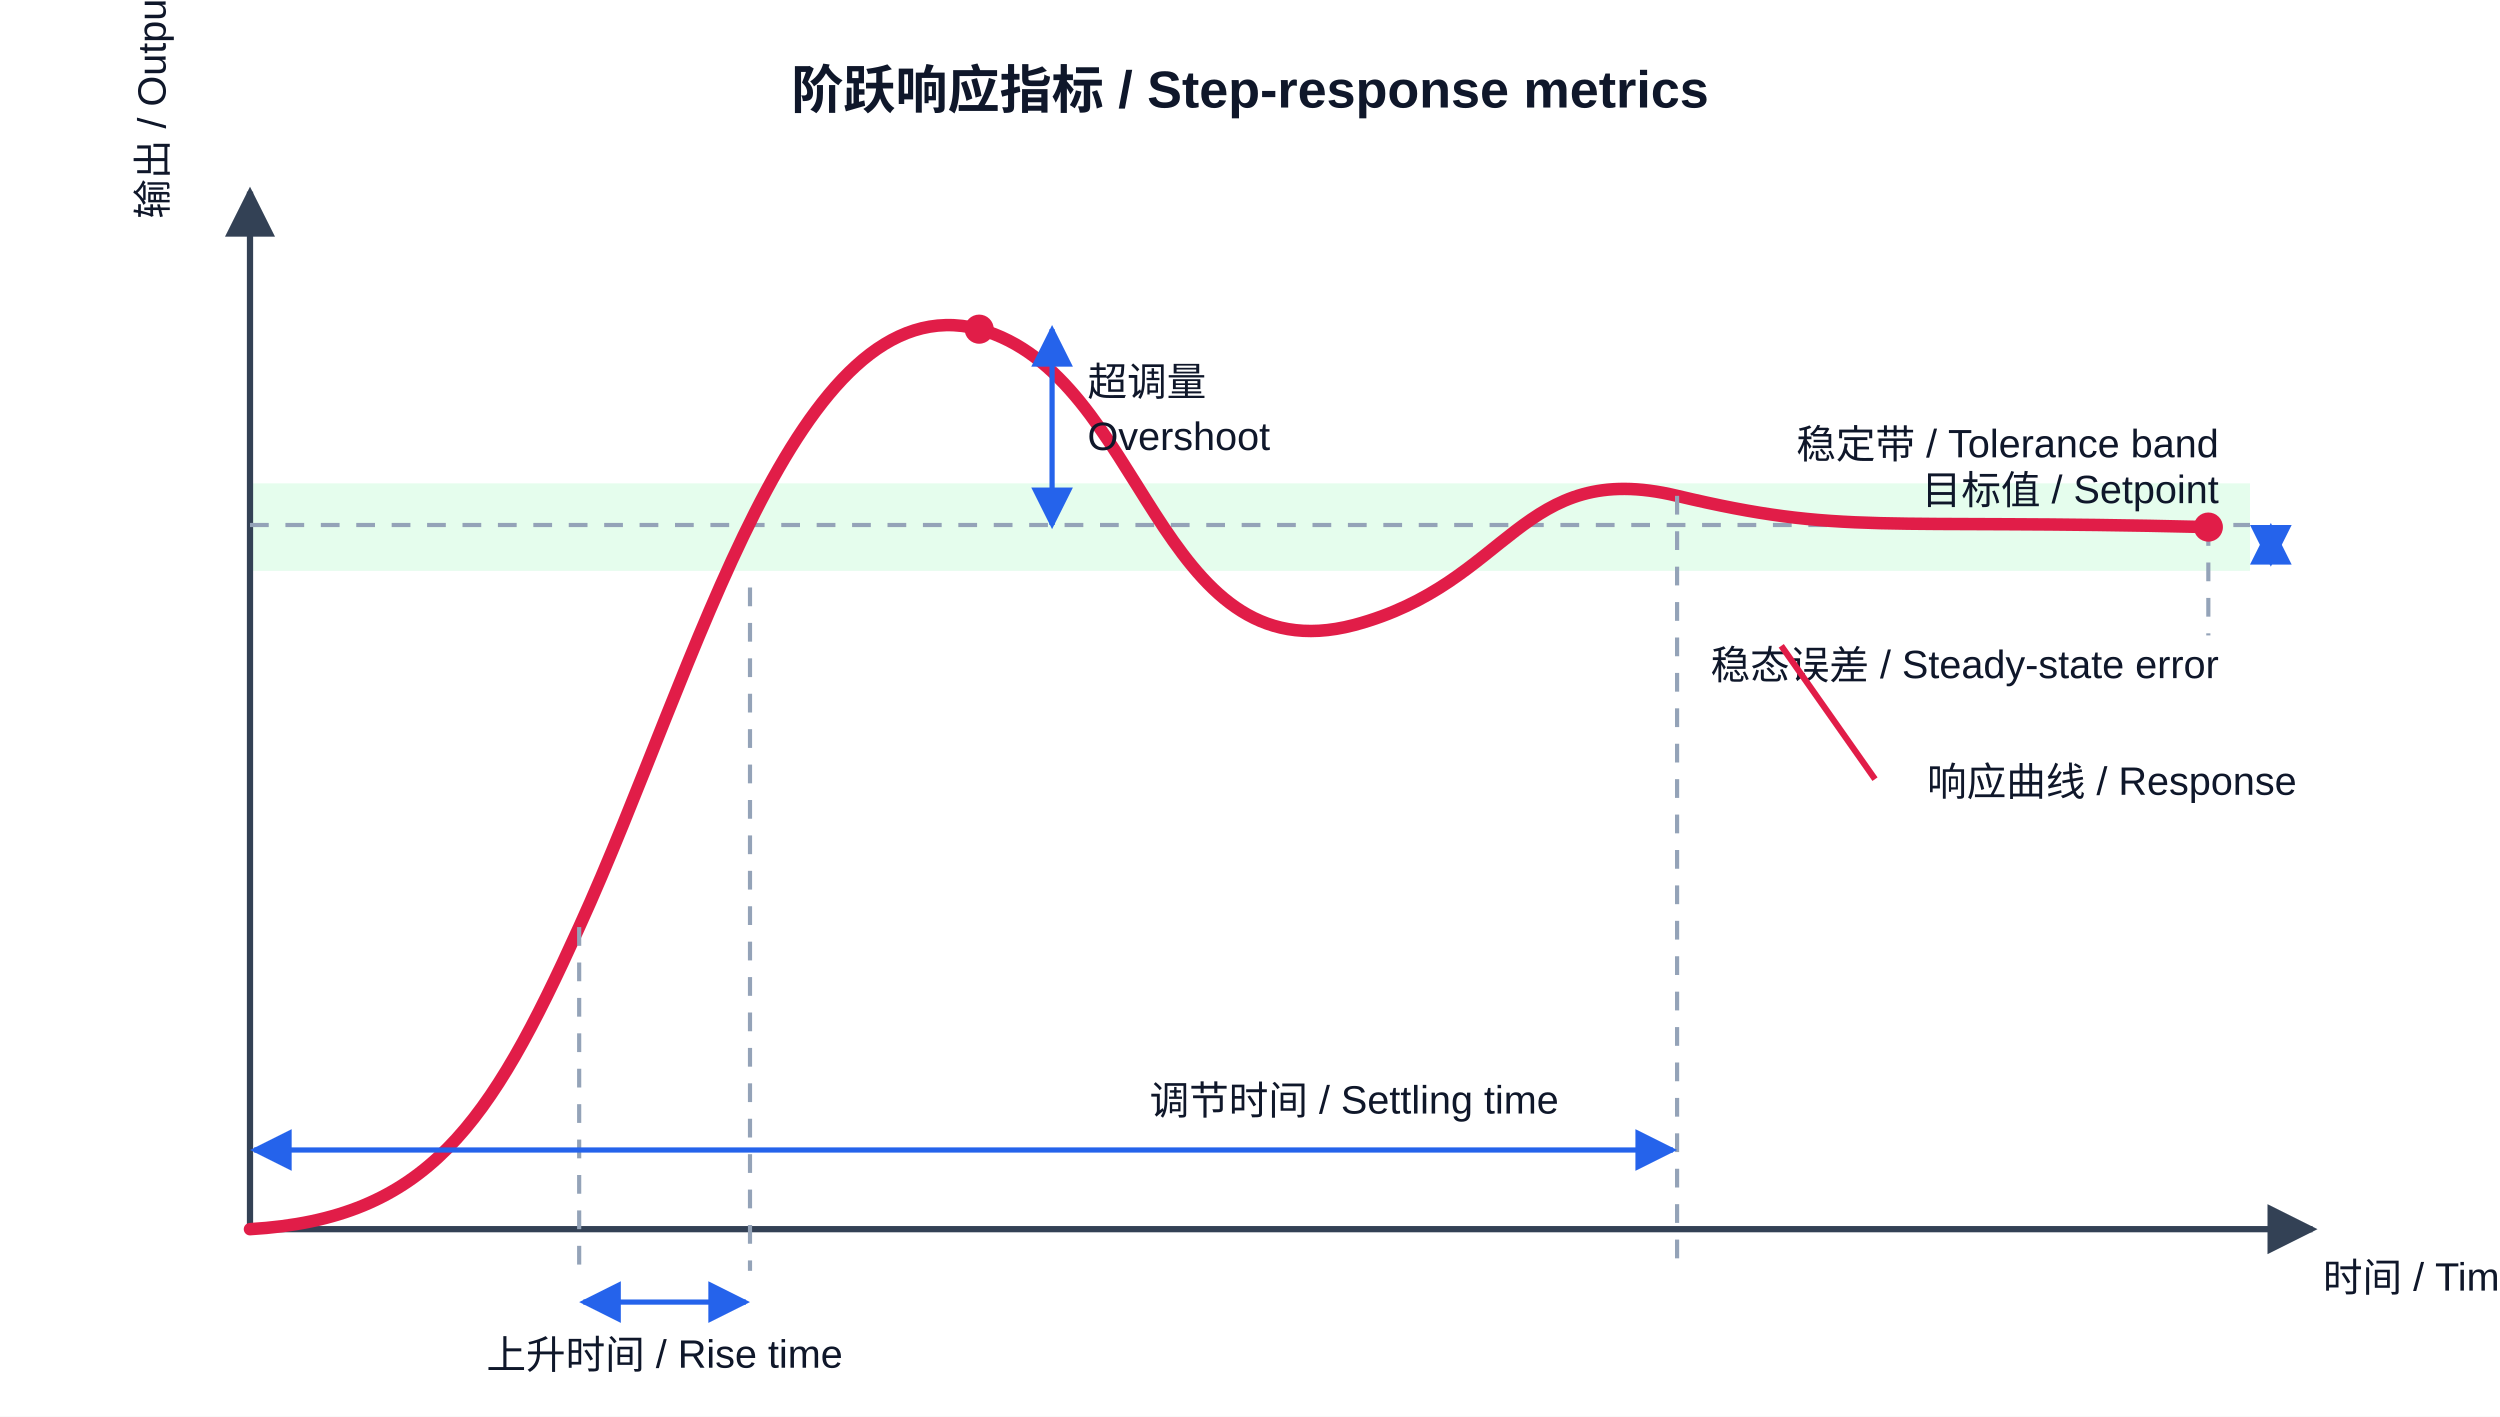
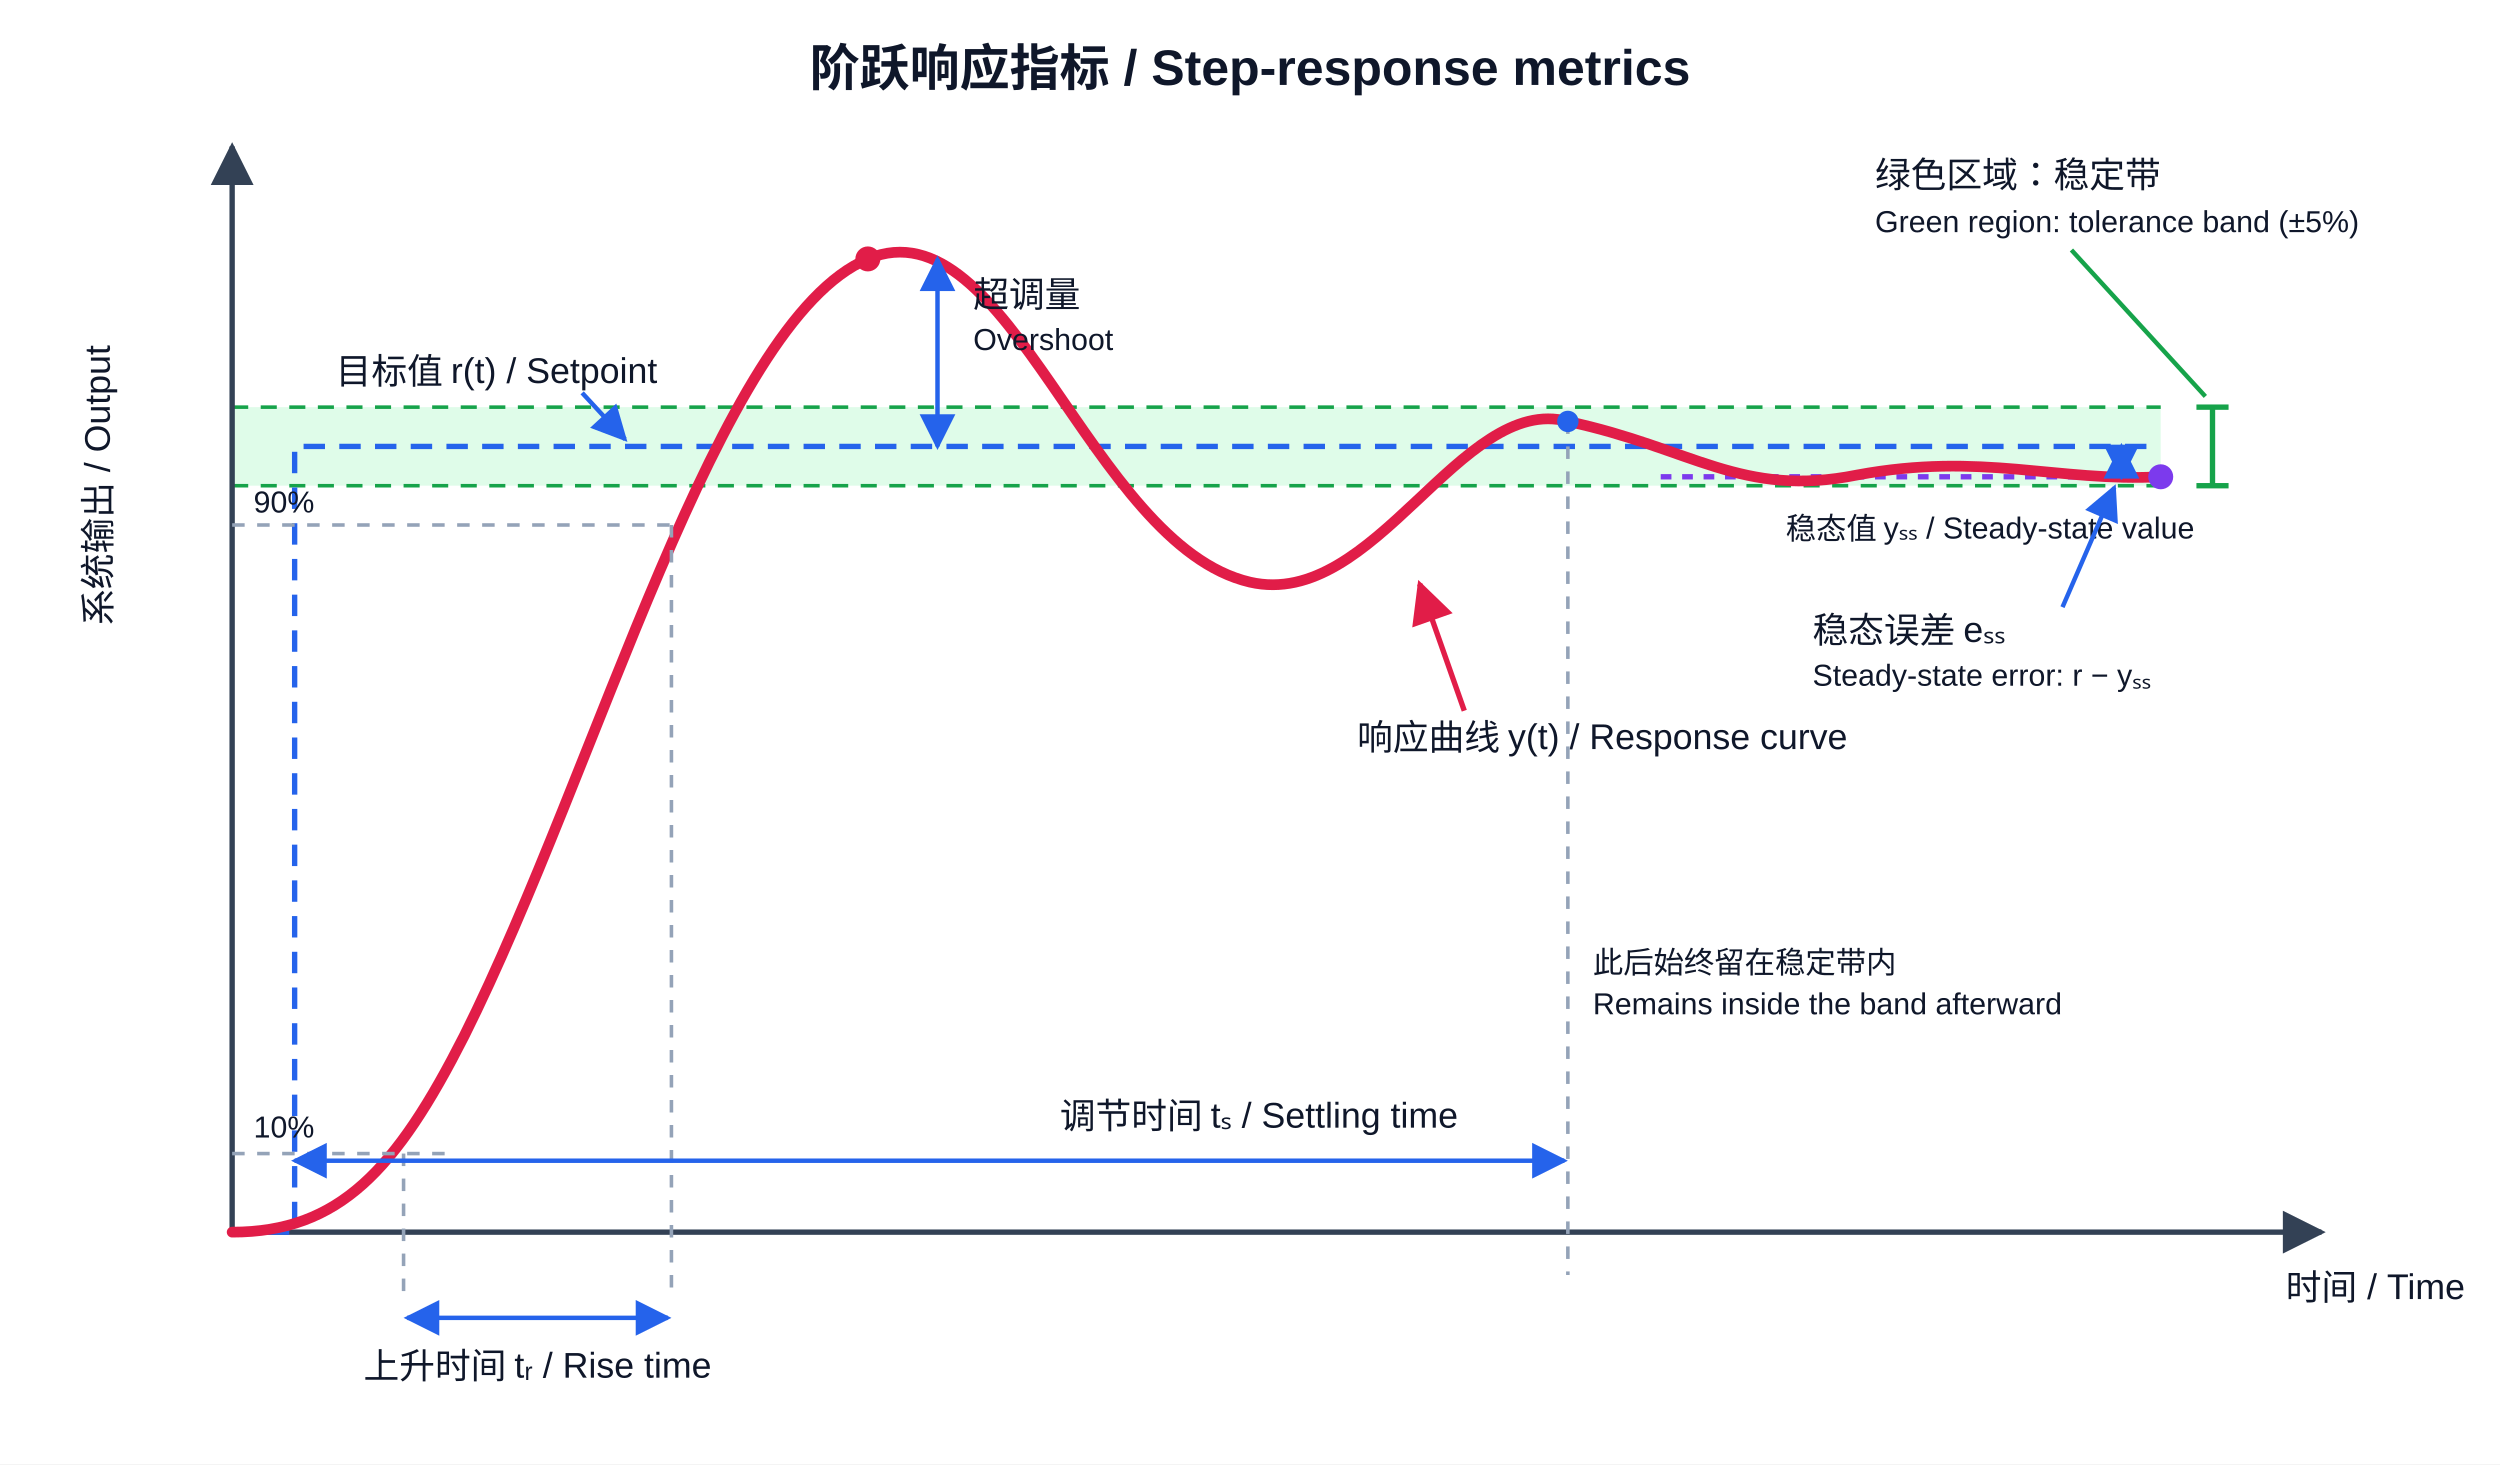
- <svg xmlns="http://www.w3.org/2000/svg" width="1200" height="680" viewBox="0 0 1200 680" role="img" aria-labelledby="title desc">
+ <svg xmlns="http://www.w3.org/2000/svg" width="1400" height="820" viewBox="0 0 1400 820" role="img" aria-labelledby="title desc">
  <defs>
-     <marker id="arrow" viewBox="0 0 10 10" refX="9" refY="5" markerWidth="8" markerHeight="8" orient="auto-start-reverse">
+     <marker id="axis-arrow" viewBox="0 0 10 10" refX="9" refY="5" markerWidth="8" markerHeight="8" orient="auto">
      <path d="M 0 0 L 10 5 L 0 10 z" fill="#334155" />
    </marker>
-     <marker id="arrow-blue" viewBox="0 0 10 10" refX="9" refY="5" markerWidth="8" markerHeight="8" orient="auto-start-reverse">
+     <marker id="blue-arrow" viewBox="0 0 10 10" refX="9" refY="5" markerWidth="8" markerHeight="8" orient="auto-start-reverse">
      <path d="M 0 0 L 10 5 L 0 10 z" fill="#2563eb" />
+     </marker>
+     <marker id="red-arrow" viewBox="0 0 10 10" refX="9" refY="5" markerWidth="8" markerHeight="8" orient="auto">
+       <path d="M 0 0 L 10 5 L 0 10 z" fill="#e11d48" />
    </marker>
    <style>
      .label { font-family: "Noto Sans SC", "Microsoft YaHei", Arial, sans-serif; fill: #0f172a; }
-       .small { font-size: 19px; }
-       .main { font-size: 25px; font-weight: 650; }
-       .axis { stroke: #334155; stroke-width: 3; fill: none; marker-end: url(#arrow); }
-       .guide { stroke: #94a3b8; stroke-width: 2; stroke-dasharray: 9 8; fill: none; }
-       .measure { stroke: #2563eb; stroke-width: 2.5; fill: none; marker-start: url(#arrow-blue); marker-end: url(#arrow-blue); }
+       .title { font-size: 28px; font-weight: 700; }
+       .text { font-size: 20px; }
+       .small { font-size: 17px; }
+       .axis { stroke: #334155; stroke-width: 3; fill: none; marker-end: url(#axis-arrow); }
+       .boundary { stroke: #16a34a; stroke-width: 2; stroke-dasharray: 9 7; fill: none; }
+       .guide { stroke: #94a3b8; stroke-width: 2; stroke-dasharray: 7 7; fill: none; }
+       .measure { stroke: #2563eb; stroke-width: 2.5; fill: none; marker-start: url(#blue-arrow); marker-end: url(#blue-arrow); }
+       .response { stroke: #e11d48; stroke-width: 6; fill: none; stroke-linecap: round; }
    </style>
  </defs>
-   <rect width="1200" height="680" fill="#ffffff" />
-   <text class="label main" x="600" y="52" text-anchor="middle">阶跃响应指标 / Step-response metrics</text>
-   <rect x="120" y="232" width="960" height="42" fill="#dcfce7" opacity="0.75" />
-   <text class="label small" x="1065" y="220" text-anchor="end">稳定带 / Tolerance band</text>
-   <path class="axis" d="M 120 590 L 1110 590" />
-   <path class="axis" d="M 120 590 L 120 92" />
-   <text class="label small" x="1115" y="620">时间 / Time</text>
-   <text class="label small" x="80" y="105" transform="rotate(-90 80 105)">输出 / Output</text>
-   <path class="guide" d="M 120 252 L 1080 252" />
-   <text class="label small" x="1065" y="242" text-anchor="end">目标值 / Setpoint</text>
-   <path d="M 120 590            C 205 585, 235 540, 278 445            C 335 320, 382 135, 470 158            C 550 180, 555 325, 650 300            C 725 280, 730 220, 805 238            C 885 257, 900 249, 1060 253" fill="none" stroke="#e11d48" stroke-width="6" stroke-linecap="round" />
-   <circle cx="470" cy="158" r="7" fill="#e11d48" />
-   <path class="measure" d="M 505 158 L 505 252" />
-   <text class="label small" x="522" y="190">超调量</text>
-   <text class="label small" x="522" y="216">Overshoot</text>
-   <path class="guide" d="M 278 445 L 278 610" />
-   <path class="guide" d="M 360 282 L 360 610" />
-   <path class="measure" d="M 280 625 L 358 625" />
-   <text class="label small" x="319" y="657" text-anchor="middle">上升时间 / Rise time</text>
-   <path class="guide" d="M 805 238 L 805 610" />
-   <path class="measure" d="M 122 552 L 803 552" />
-   <text class="label small" x="650" y="535" text-anchor="middle">调节时间 / Settling time</text>
-   <path class="guide" d="M 1060 253 L 1060 305" />
-   <path class="measure" d="M 1090 253 L 1090 270" />
-   <text class="label small" x="1065" y="326" text-anchor="end">稳态误差 / Steady-state error</text>
-   <circle cx="1060" cy="253" r="7" fill="#e11d48" />
-   <text class="label small" x="925" y="382">响应曲线 / Response</text>
-   <line x1="900" y1="374" x2="855" y2="310" stroke="#e11d48" stroke-width="3" />
+   <rect width="1400" height="820" fill="#ffffff" />
+   <text class="label title" x="700" y="48" text-anchor="middle">阶跃响应指标 / Step-response metrics</text>
+   <rect x="130" y="228" width="1080" height="44" fill="#dcfce7" opacity="0.9" />
+   <path class="boundary" d="M 130 228 L 1210 228" />
+   <path class="boundary" d="M 130 272 L 1210 272" />
+   <path d="M 1230 228 L 1248 228 M 1239 228 L 1239 272 M 1230 272 L 1248 272" stroke="#16a34a" stroke-width="3" fill="none" />
+   <text class="label text" x="1050" y="105" fill="#15803d">绿色区域：稳定带</text>
+   <text class="label small" x="1050" y="130" fill="#15803d">Green region: tolerance band (±5%)</text>
+   <line x1="1160" y1="140" x2="1235" y2="222" stroke="#16a34a" stroke-width="2.5" />
+   <path class="axis" d="M 130 690 L 1300 690" />
+   <path class="axis" d="M 130 690 L 130 82" />
+   <text class="label text" x="1280" y="728">时间 / Time</text>
+   <text class="label text" x="62" y="350" transform="rotate(-90 62 350)">系统输出 / Output</text>
+   <path d="M 130 690 L 165 690 L 165 250 L 1210 250" stroke="#2563eb" stroke-width="3" stroke-dasharray="12 8" fill="none" />
+   <text class="label text" x="188" y="215" fill="#1d4ed8">目标值 r(t) / Setpoint</text>
+   <line x1="326" y1="220" x2="350" y2="246" stroke="#2563eb" stroke-width="2.5" marker-end="url(#blue-arrow)" />
+   <path d="M 930 267 L 1210 267" stroke="#7c3aed" stroke-width="3" stroke-dasharray="6 6" fill="none" />
+   <text class="label small" x="1000" y="302" fill="#6d28d9">稳态值 yₛₛ / Steady-state value</text>
+   <path class="response" d="M 130 690            C 190 690, 222 655, 260 580            C 335 430, 402 180, 486 145            C 565 112, 610 305, 700 326            C 770 342, 818 220, 878 236            C 948 251, 975 279, 1040 266            C 1110 253, 1152 270, 1210 267" />
+   <text class="label text" x="760" y="420" fill="#be123c">响应曲线 y(t) / Response curve</text>
+   <line x1="820" y1="398" x2="795" y2="327" stroke="#e11d48" stroke-width="3" marker-end="url(#red-arrow)" />
+   <circle cx="486" cy="145" r="7" fill="#e11d48" />
+   <path class="measure" d="M 525 145 L 525 250" />
+   <text class="label text" x="545" y="172">超调量</text>
+   <text class="label small" x="545" y="196">Overshoot</text>
+   <path class="guide" d="M 130 646 L 250 646" />
+   <path class="guide" d="M 130 294 L 378 294" />
+   <text class="label small" x="142" y="637">10%</text>
+   <text class="label small" x="142" y="287">90%</text>
+   <path class="guide" d="M 226 646 L 226 725" />
+   <path class="guide" d="M 376 294 L 376 725" />
+   <path class="measure" d="M 228 738 L 374 738" />
+   <text class="label text" x="301" y="772" text-anchor="middle">上升时间 tᵣ / Rise time</text>
+   <path class="guide" d="M 878 236 L 878 714" />
+   <circle cx="878" cy="236" r="6" fill="#2563eb" />
+   <path class="measure" d="M 165 650 L 876 650" />
+   <text class="label text" x="705" y="632" text-anchor="middle">调节时间 tₛ / Settling time</text>
+   <text class="label small" x="892" y="545">此后始终留在稳定带内</text>
+   <text class="label small" x="892" y="568">Remains inside the band afterward</text>
+   <circle cx="1210" cy="267" r="7" fill="#7c3aed" />
+   <path class="measure" d="M 1188 250 L 1188 267" />
+   <line x1="1155" y1="340" x2="1184" y2="273" stroke="#2563eb" stroke-width="2.5" marker-end="url(#blue-arrow)" />
+   <text class="label text" x="1015" y="360">稳态误差 eₛₛ</text>
+   <text class="label small" x="1015" y="384">Steady-state error: r − yₛₛ</text>
</svg>
